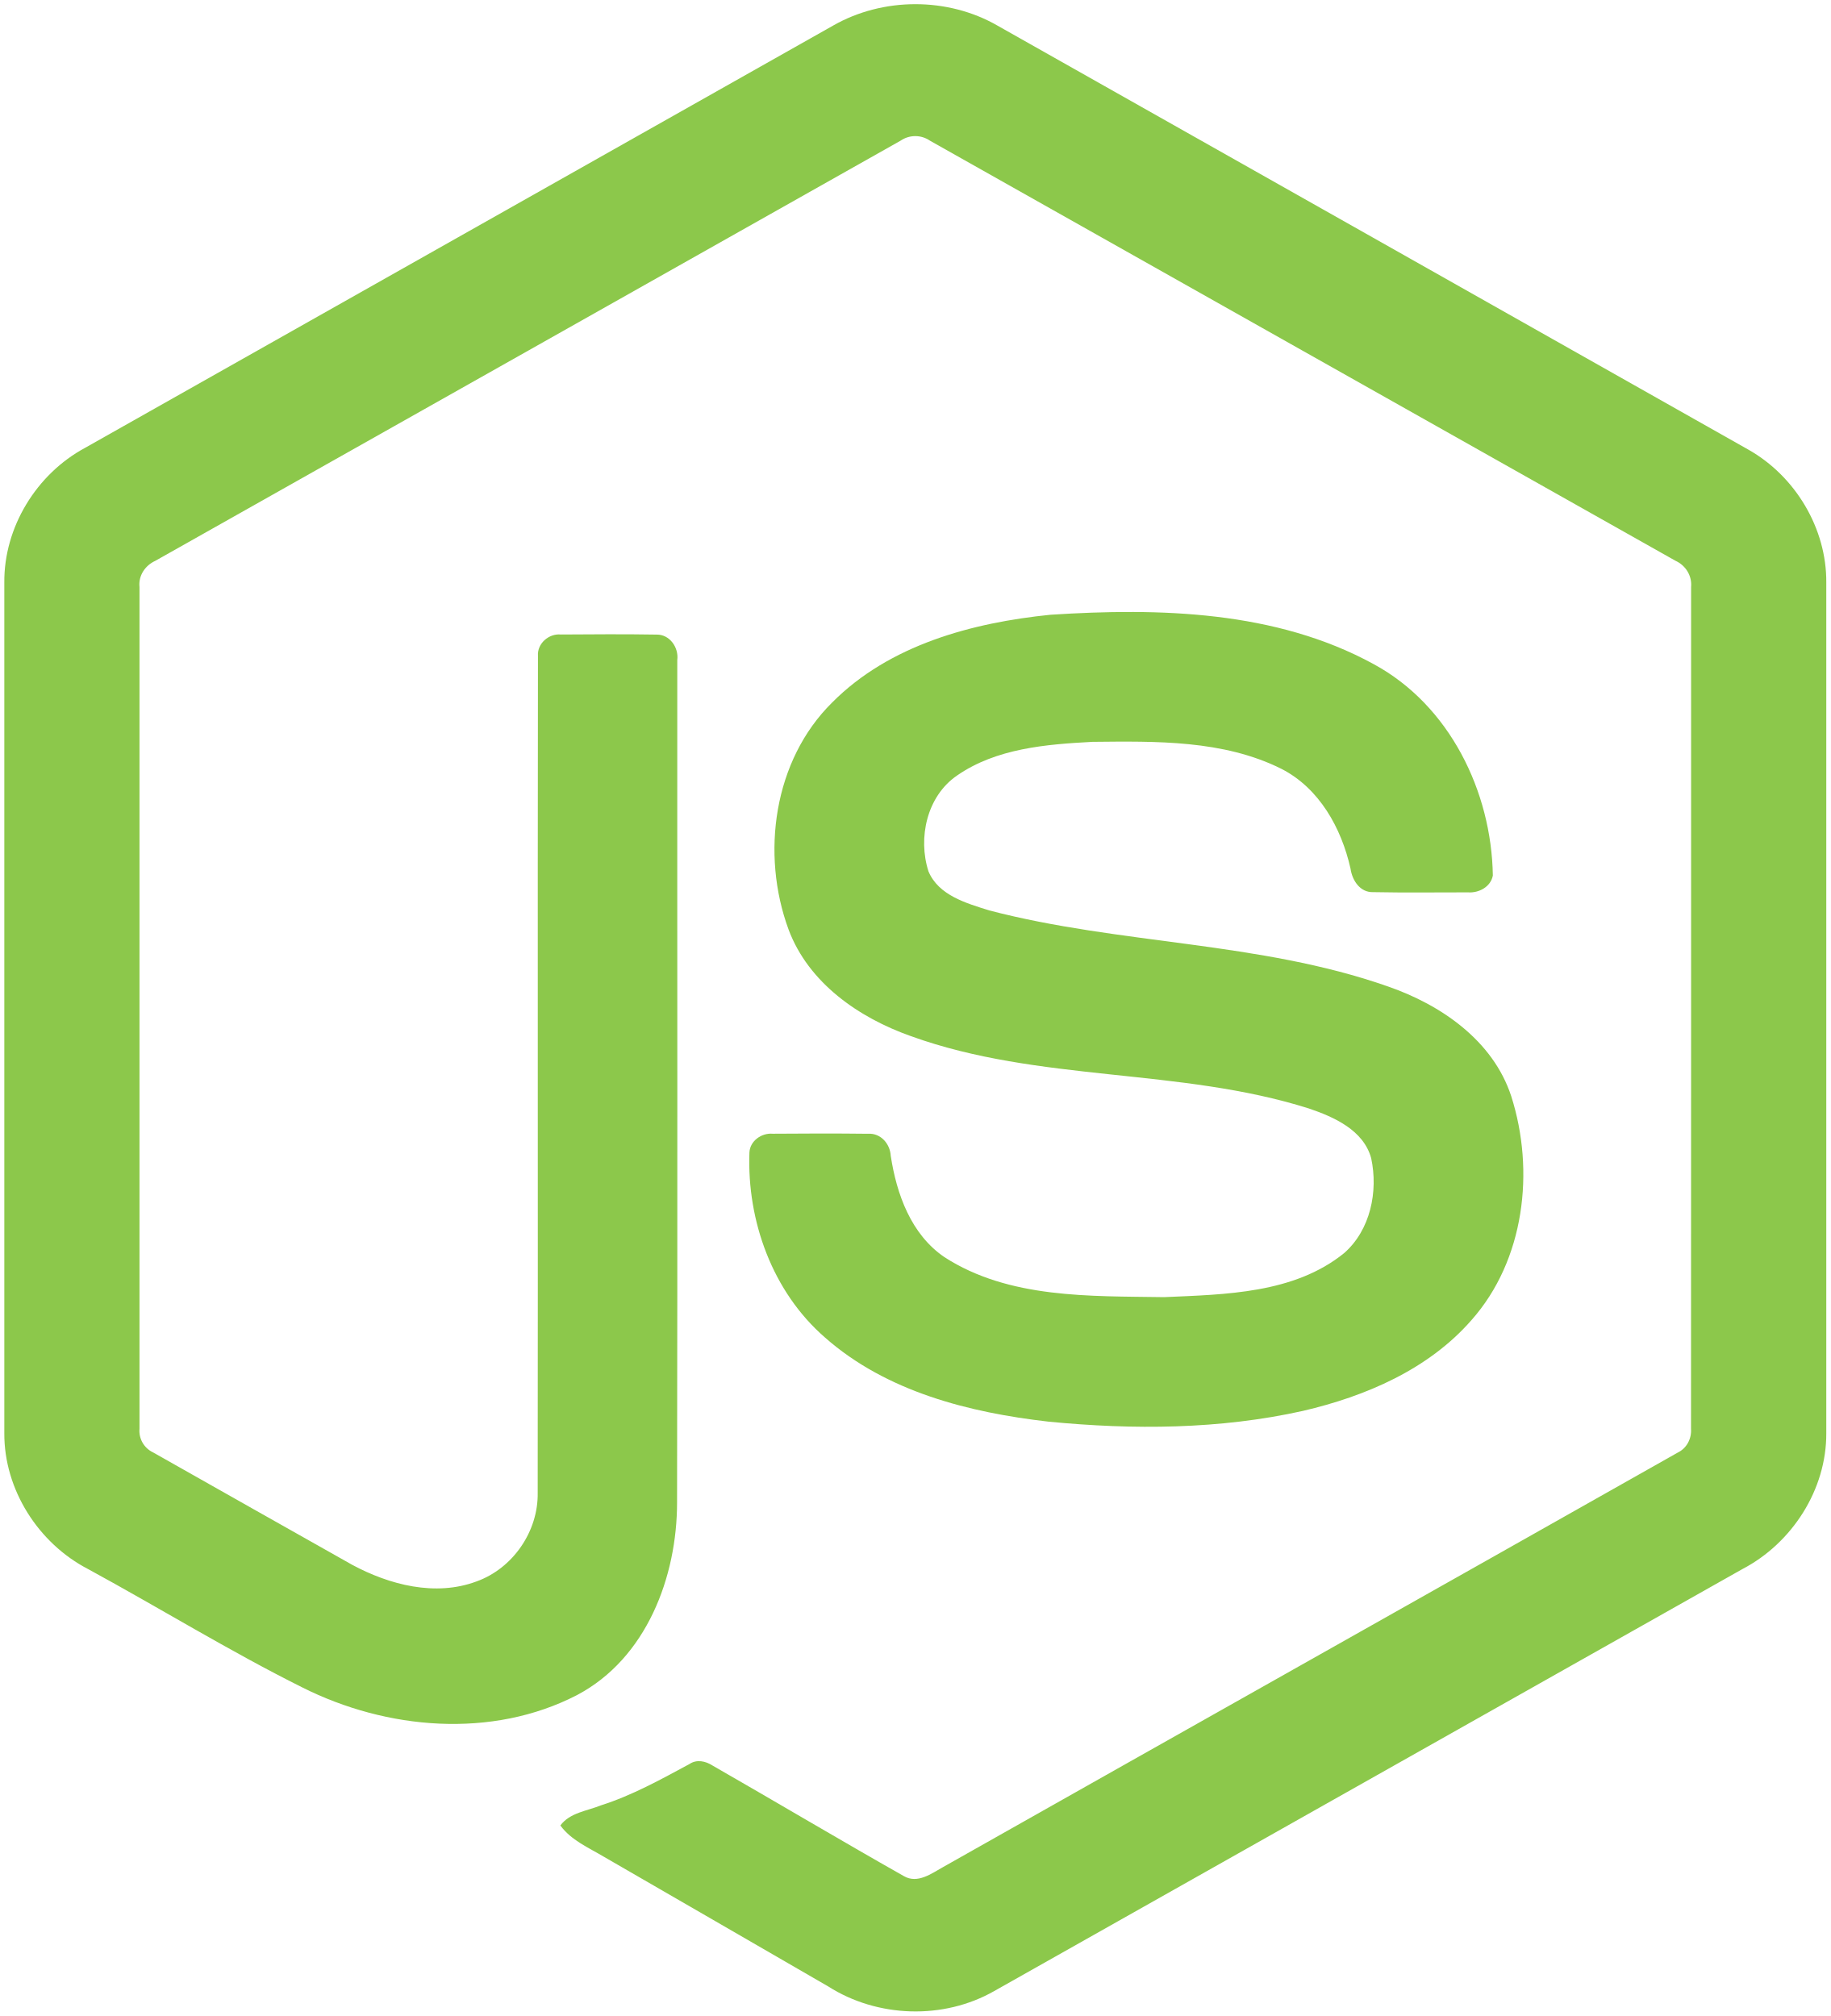
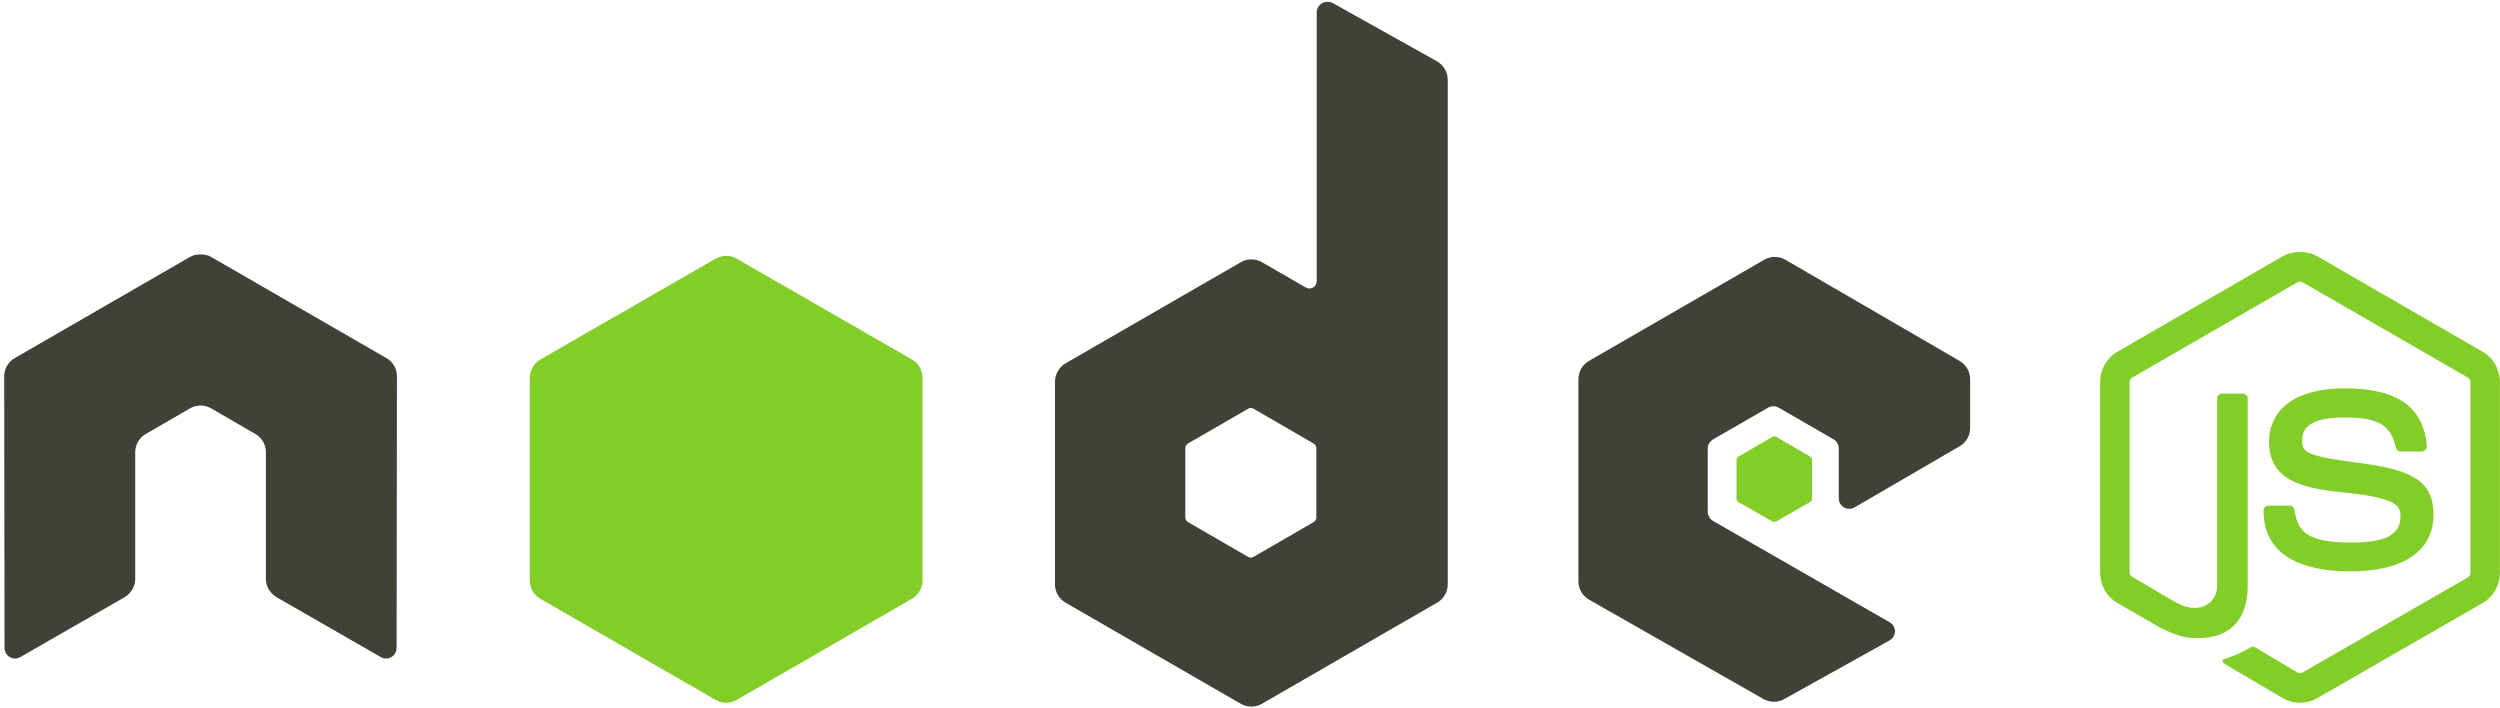
- <svg xmlns="http://www.w3.org/2000/svg" width="2270" height="2500" viewBox="0 0 256 282" preserveAspectRatio="xMinYMin meet">
-   <g fill="#8CC84B">
-     <path d="M116.504 3.58c6.962-3.985 16.03-4.003 22.986 0 34.995 19.774 70.001 39.517 104.99 59.303 6.581 3.707 10.983 11.031 10.916 18.614v118.968c.049 7.897-4.788 15.396-11.731 19.019-34.88 19.665-69.742 39.354-104.616 59.019-7.106 4.063-16.356 3.75-23.24-.646-10.457-6.062-20.932-12.094-31.39-18.15-2.137-1.274-4.546-2.288-6.055-4.36 1.334-1.798 3.719-2.022 5.657-2.807 4.365-1.388 8.374-3.616 12.384-5.778 1.014-.694 2.252-.428 3.224.193 8.942 5.127 17.805 10.403 26.777 15.481 1.914 1.105 3.852-.362 5.488-1.274 34.228-19.345 68.498-38.617 102.72-57.968 1.268-.61 1.969-1.956 1.866-3.345.024-39.245.006-78.497.012-117.742.145-1.576-.767-3.025-2.192-3.67-34.759-19.575-69.5-39.18-104.253-58.76a3.621 3.621 0 0 0-4.094-.006C91.2 39.257 56.465 58.88 21.712 78.454c-1.42.646-2.373 2.071-2.204 3.653.006 39.245 0 78.497 0 117.748a3.329 3.329 0 0 0 1.89 3.303c9.274 5.259 18.56 10.481 27.84 15.722 5.228 2.814 11.647 4.486 17.407 2.33 5.083-1.823 8.646-7.01 8.549-12.407.048-39.016-.024-78.038.036-117.048-.127-1.732 1.516-3.163 3.2-3 4.456-.03 8.918-.06 13.374.012 1.86-.042 3.14 1.823 2.91 3.568-.018 39.263.048 78.527-.03 117.79.012 10.464-4.287 21.85-13.966 26.97-11.924 6.177-26.662 4.867-38.442-1.056-10.198-5.09-19.93-11.097-29.947-16.55C5.368 215.886.555 208.357.604 200.466V81.497c-.073-7.74 4.504-15.197 11.29-18.85C46.768 42.966 81.636 23.27 116.504 3.58z" />
-     <path d="M146.928 85.99c15.21-.979 31.493-.58 45.18 6.913 10.597 5.742 16.472 17.793 16.659 29.566-.296 1.588-1.956 2.464-3.472 2.355-4.413-.006-8.827.06-13.24-.03-1.872.072-2.96-1.654-3.195-3.309-1.268-5.633-4.34-11.212-9.642-13.929-8.139-4.075-17.576-3.87-26.451-3.785-6.479.344-13.446.905-18.935 4.715-4.214 2.886-5.494 8.712-3.99 13.404 1.418 3.369 5.307 4.456 8.489 5.458 18.33 4.794 37.754 4.317 55.734 10.626 7.444 2.572 14.726 7.572 17.274 15.366 3.333 10.446 1.872 22.932-5.56 31.318-6.027 6.901-14.805 10.657-23.56 12.697-11.647 2.597-23.734 2.663-35.562 1.51-11.122-1.268-22.696-4.19-31.282-11.768-7.342-6.375-10.928-16.308-10.572-25.895.085-1.619 1.697-2.748 3.248-2.615 4.444-.036 8.888-.048 13.332.006 1.775-.127 3.091 1.407 3.182 3.08.82 5.367 2.837 11 7.517 14.182 9.032 5.827 20.365 5.428 30.707 5.591 8.568-.38 18.186-.495 25.178-6.158 3.689-3.23 4.782-8.634 3.785-13.283-1.08-3.925-5.186-5.754-8.712-6.95-18.095-5.724-37.736-3.647-55.656-10.12-7.275-2.571-14.31-7.432-17.105-14.906-3.9-10.578-2.113-23.662 6.098-31.765 8.006-8.06 19.563-11.164 30.551-12.275z" />
+ <svg xmlns="http://www.w3.org/2000/svg" width="2500" height="708" viewBox="0 0 512 145" preserveAspectRatio="xMinYMin meet">
+   <g fill="#83CD29">
+     <path d="M471.05 51.611c-1.244 0-2.454.257-3.525.863l-33.888 19.57c-2.193 1.264-3.526 3.65-3.526 6.189v39.069c0 2.537 1.333 4.92 3.526 6.187l8.85 5.109c4.3 2.119 5.885 2.086 7.842 2.086 6.366 0 10.001-3.863 10.001-10.576V81.542c0-.545-.472-.935-1.007-.935h-4.245c-.544 0-1.007.39-1.007.935v38.566c0 2.975-3.1 5.968-8.13 3.453l-9.21-5.396c-.326-.177-.576-.49-.576-.863v-39.07c0-.37.247-.747.576-.935L470.547 57.8a.998.998 0 0 1 1.007 0l33.817 19.498c.322.194.576.553.576.936v39.069c0 .373-.188.755-.504.935l-33.889 19.498c-.29.173-.69.173-1.007 0l-8.706-5.18a.905.905 0 0 0-.863 0c-2.403 1.362-2.855 1.52-5.109 2.302-.555.194-1.398.495.288 1.44l11.368 6.69a6.995 6.995 0 0 0 3.526.936 6.949 6.949 0 0 0 3.525-.935l33.889-19.499c2.193-1.275 3.525-3.65 3.525-6.187v-39.07c0-2.538-1.332-4.92-3.525-6.187l-33.889-19.57c-1.062-.607-2.28-.864-3.525-.864z" />
+     <path d="M480.116 79.528c-9.65 0-15.397 4.107-15.397 10.937 0 7.408 5.704 9.444 14.966 10.36 11.08 1.085 11.943 2.712 11.943 4.893 0 3.783-3.016 5.396-10.144 5.396-8.957 0-10.925-2.236-11.584-6.691-.078-.478-.447-.864-.936-.864h-4.389c-.54 0-1.007.466-1.007 1.008 0 5.703 3.102 12.447 17.916 12.447 10.723 0 16.908-4.209 16.908-11.584 0-7.31-4.996-9.273-15.398-10.648-10.51-1.391-11.512-2.072-11.512-4.533 0-2.032.85-4.75 8.634-4.75 6.954 0 9.524 1.5 10.577 6.189.092.44.48.791.935.791h4.39c.27 0 .532-.166.719-.36.184-.207.314-.44.288-.719-.68-8.074-6.064-11.872-16.909-11.872z" />
  </g>
+   <path d="M271.821.383a2.181 2.181 0 0 0-1.08.287 2.18 2.18 0 0 0-1.079 1.871v55.042c0 .54-.251 1.024-.719 1.295a1.501 1.501 0 0 1-1.511 0l-8.994-5.18a4.31 4.31 0 0 0-4.317 0l-35.903 20.721c-1.342.775-2.158 2.264-2.158 3.814v41.443c0 1.548.817 2.966 2.158 3.741l35.903 20.722a4.3 4.3 0 0 0 4.317 0l35.903-20.722a4.308 4.308 0 0 0 2.159-3.741V16.356a4.386 4.386 0 0 0-2.23-3.814L272.9.598c-.335-.187-.707-.22-1.079-.215zM40.861 52.115c-.684.027-1.328.147-1.942.503L3.015 73.34a4.3 4.3 0 0 0-2.158 3.741L.929 132.7c0 .773.399 1.492 1.079 1.87a2.096 2.096 0 0 0 2.159 0l21.297-12.231c1.349-.802 2.23-2.196 2.23-3.742V92.623c0-1.55.815-2.972 2.159-3.742l9.065-5.252a4.251 4.251 0 0 1 2.159-.576c.74 0 1.5.185 2.158.576l9.066 5.252a4.296 4.296 0 0 1 2.159 3.742v25.973c0 1.546.89 2.95 2.23 3.742l21.297 12.232a2.096 2.096 0 0 0 2.159 0 2.164 2.164 0 0 0 1.08-1.871l.07-55.618a4.28 4.28 0 0 0-2.158-3.741L43.235 52.618c-.607-.356-1.253-.475-1.942-.503h-.432zm322.624.503c-.75 0-1.485.19-2.158.576l-35.903 20.722a4.306 4.306 0 0 0-2.159 3.741V119.1c0 1.559.878 2.971 2.23 3.742l35.616 20.29c1.315.75 2.921.807 4.245.07l21.585-12.015c.685-.38 1.148-1.09 1.151-1.87a2.126 2.126 0 0 0-1.079-1.871l-36.119-20.722c-.676-.386-1.151-1.167-1.151-1.943v-12.95c0-.775.48-1.485 1.151-1.871l11.224-6.476a2.155 2.155 0 0 1 2.159 0L375.5 89.96a2.152 2.152 0 0 1 1.08 1.87v10.217a2.15 2.15 0 0 0 1.079 1.87c.673.389 1.487.39 2.158 0L401.331 91.4a4.325 4.325 0 0 0 2.159-3.742v-10c0-1.545-.82-2.966-2.159-3.742l-35.687-20.722a4.279 4.279 0 0 0-2.159-.575zm-107.35 30.939c.188 0 .408.046.576.143l12.304 7.123c.334.193.576.55.576.935v14.246c0 .387-.24.743-.576.936l-12.304 7.123a1.088 1.088 0 0 1-1.079 0l-12.303-7.123c-.335-.194-.576-.549-.576-.936V91.758c0-.386.242-.74.576-.935l12.303-7.122a.948.948 0 0 1 .504-.143v-.001z" fill="#404137" />
+   <path d="M148.714 52.402c-.748 0-1.488.19-2.158.576l-35.903 20.65c-1.343.773-2.159 2.265-2.159 3.813v41.443c0 1.55.817 2.966 2.159 3.742l35.903 20.721a4.297 4.297 0 0 0 4.317 0l35.903-20.721a4.308 4.308 0 0 0 2.158-3.742V77.441c0-1.55-.816-3.04-2.158-3.813l-35.903-20.65a4.297 4.297 0 0 0-2.159-.576zM363.413 89.385c-.143 0-.302 0-.431.072l-6.907 4.029a.84.84 0 0 0-.432.72v7.914c0 .298.172.571.432.72l6.907 3.957c.259.15.535.15.791 0l6.907-3.958a.846.846 0 0 0 .432-.719v-7.915a.846.846 0 0 0-.432-.719l-6.907-4.03c-.128-.075-.216-.07-.36-.07z" fill="#83CD29" />
</svg>
